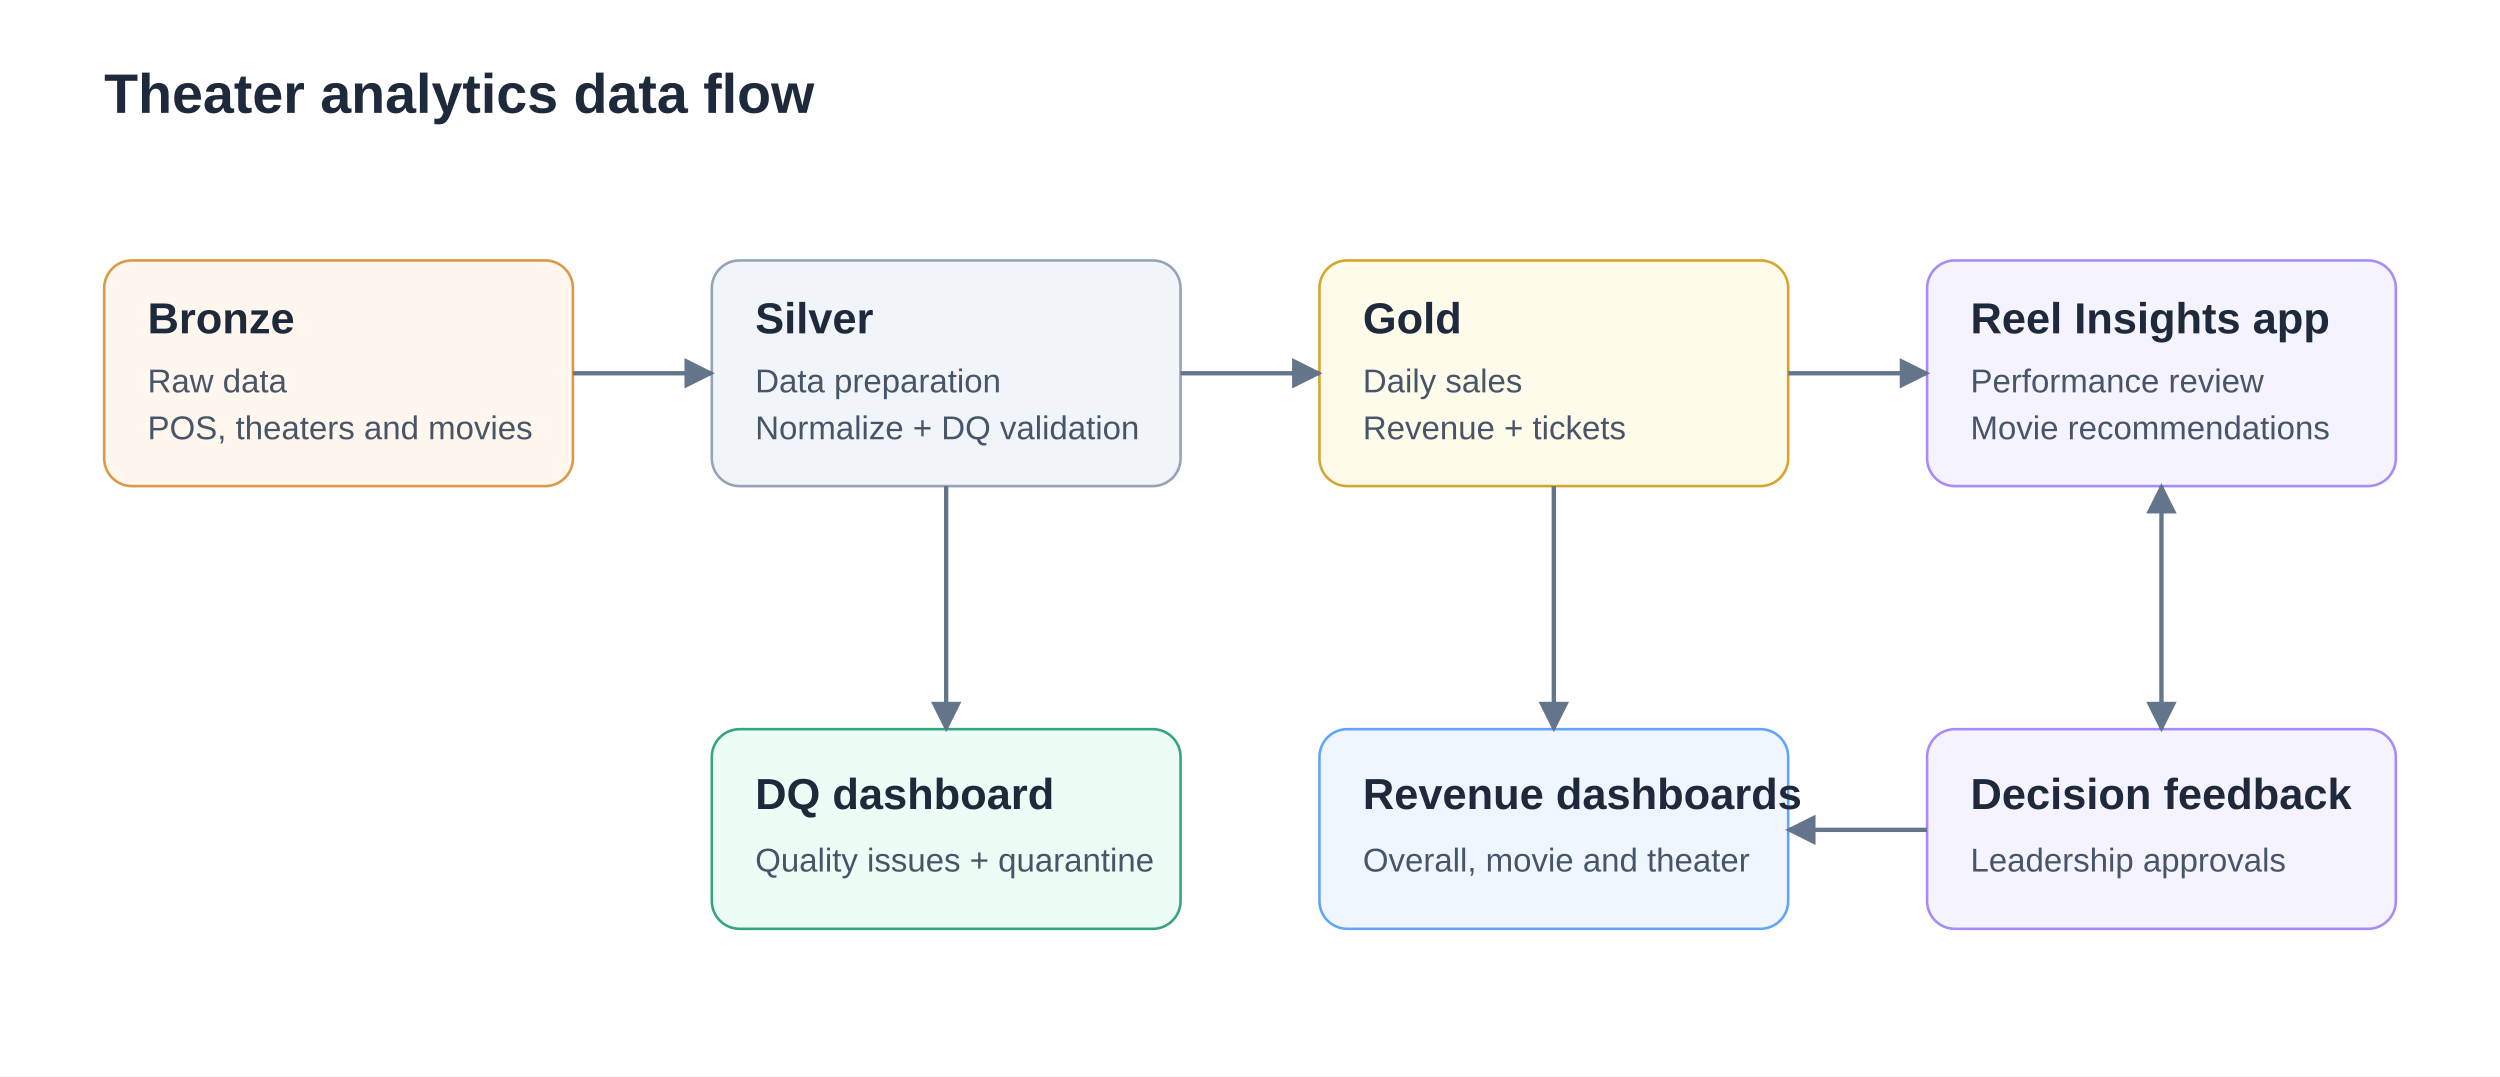
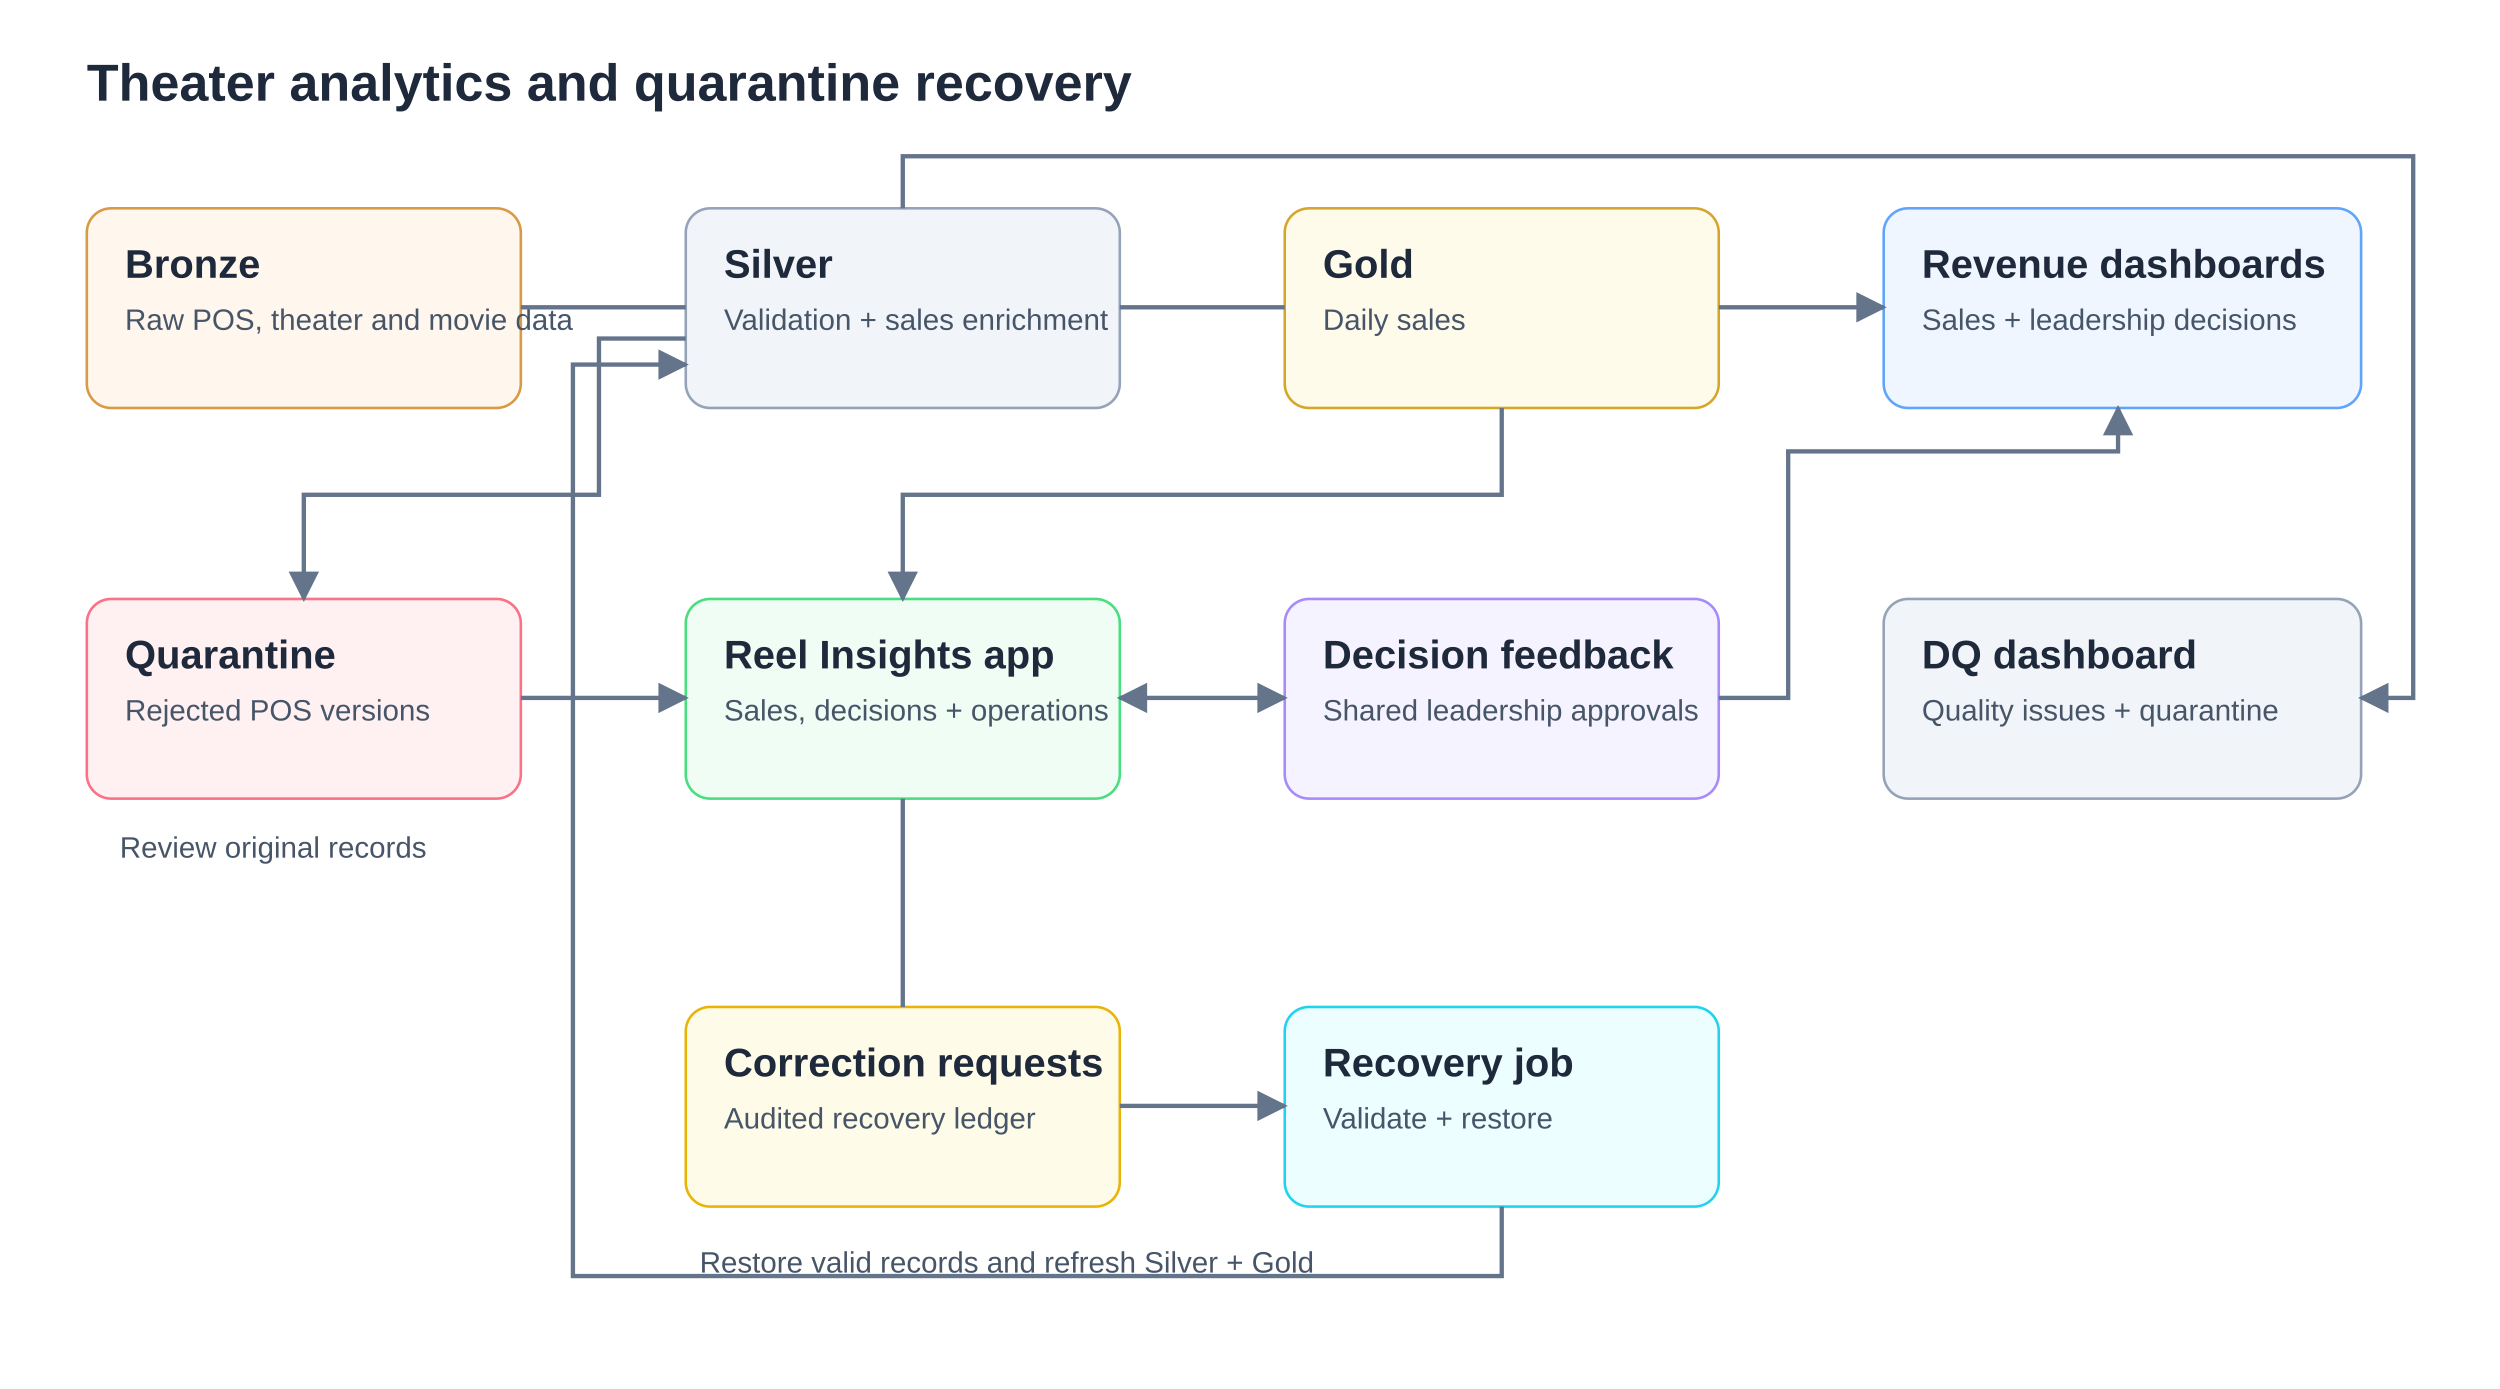
- <svg xmlns="http://www.w3.org/2000/svg" width="1440" height="620" viewBox="0 0 1440 620" style="max-width:100%;height:auto" role="img" aria-labelledby="title description">
+ <svg xmlns="http://www.w3.org/2000/svg" width="1440" height="800" viewBox="0 0 1440 800" role="img" aria-labelledby="title description">
  <defs>
    <marker id="arrow" viewBox="0 0 10 10" refX="9" refY="5" markerWidth="7" markerHeight="7" orient="auto-start-reverse">
-       <path d="M 0 0 L 10 5 L 0 10 z" fill="#64748b" />
+       <path d="M0 0 L10 5 L0 10 Z" fill="#64748b" />
    </marker>
    <style>
      text { font-family: "Segoe UI", Arial, sans-serif; fill: #1e293b; }
-       .title { font-size: 32px; font-weight: 700; }
-       .heading { font-size: 25px; font-weight: 700; }
-       .detail { font-size: 19px; fill: #475569; }
-       .box { stroke-width: 1.5; rx: 16; }
+       .title { font-size: 30px; font-weight: 700; }
+       .heading { font-size: 23px; font-weight: 700; }
+       .detail { font-size: 17px; fill: #475569; }
+       .box { stroke-width: 1.5; rx: 14; }
      .flow { fill: none; stroke: #64748b; stroke-width: 2.5; marker-end: url(#arrow); }
    </style>
  </defs>
-   <rect width="1440" height="620" fill="#ffffff" />
-   <text x="60" y="65" class="title">Theater analytics data flow</text>
-   <g id="bronze">
-     <rect x="60" y="150" width="270" height="130" class="box" fill="#fff7ed" stroke="#d99a45" />
-     <text x="85" y="192" class="heading">Bronze</text>
-     <text x="85" y="226" class="detail">Raw data</text>
-     <text x="85" y="253" class="detail">POS, theaters and movies</text>
+   <rect width="1440" height="800" fill="#ffffff" />
+   <text x="50" y="58" class="title">Theater analytics and quarantine recovery</text>
+   <g>
+     <rect x="50" y="120" width="250" height="115" class="box" fill="#fff7ed" stroke="#d99a45" />
+     <text x="72" y="160" class="heading">Bronze</text>
+     <text x="72" y="190" class="detail">Raw POS, theater and movie data</text>
+     <rect x="395" y="120" width="250" height="115" class="box" fill="#f1f5f9" stroke="#94a3b8" />
+     <text x="417" y="160" class="heading">Silver</text>
+     <text x="417" y="190" class="detail">Validation + sales enrichment</text>
+     <rect x="740" y="120" width="250" height="115" class="box" fill="#fffbeb" stroke="#d4a72c" />
+     <text x="762" y="160" class="heading">Gold</text>
+     <text x="762" y="190" class="detail">Daily sales</text>
+     <rect x="1085" y="120" width="275" height="115" class="box" fill="#eff6ff" stroke="#60a5fa" />
+     <text x="1107" y="160" class="heading">Revenue dashboards</text>
+     <text x="1107" y="190" class="detail">Sales + leadership decisions</text>
+     <rect x="50" y="345" width="250" height="115" class="box" fill="#fff1f2" stroke="#fb7185" />
+     <text x="72" y="385" class="heading">Quarantine</text>
+     <text x="72" y="415" class="detail">Rejected POS versions</text>
+     <rect x="395" y="345" width="250" height="115" class="box" fill="#f0fdf4" stroke="#4ade80" />
+     <text x="417" y="385" class="heading">Reel Insights app</text>
+     <text x="417" y="415" class="detail">Sales, decisions + operations</text>
+     <rect x="740" y="345" width="250" height="115" class="box" fill="#f5f3ff" stroke="#a78bfa" />
+     <text x="762" y="385" class="heading">Decision feedback</text>
+     <text x="762" y="415" class="detail">Shared leadership approvals</text>
+     <rect x="1085" y="345" width="275" height="115" class="box" fill="#f1f5f9" stroke="#94a3b8" />
+     <text x="1107" y="385" class="heading">DQ dashboard</text>
+     <text x="1107" y="415" class="detail">Quality issues + quarantine</text>
+     <rect x="395" y="580" width="250" height="115" class="box" fill="#fefce8" stroke="#eab308" />
+     <text x="417" y="620" class="heading">Correction requests</text>
+     <text x="417" y="650" class="detail">Audited recovery ledger</text>
+     <rect x="740" y="580" width="250" height="115" class="box" fill="#ecfeff" stroke="#22d3ee" />
+     <text x="762" y="620" class="heading">Recovery job</text>
+     <text x="762" y="650" class="detail">Validate + restore</text>
  </g>
-   <g id="silver">
-     <rect x="410" y="150" width="270" height="130" class="box" fill="#f1f5f9" stroke="#94a3b8" />
-     <text x="435" y="192" class="heading">Silver</text>
-     <text x="435" y="226" class="detail">Data preparation</text>
-     <text x="435" y="253" class="detail">Normalize + DQ validation</text>
-   </g>
-   <g id="gold">
-     <rect x="760" y="150" width="270" height="130" class="box" fill="#fffbeb" stroke="#d4a72c" />
-     <text x="785" y="192" class="heading">Gold</text>
-     <text x="785" y="226" class="detail">Daily sales</text>
-     <text x="785" y="253" class="detail">Revenue + tickets</text>
-   </g>
-   <g id="app">
-     <rect x="1110" y="150" width="270" height="130" class="box" fill="#f5f3ff" stroke="#a78bfa" />
-     <text x="1135" y="192" class="heading">Reel Insights app</text>
-     <text x="1135" y="226" class="detail">Performance review</text>
-     <text x="1135" y="253" class="detail">Movie recommendations</text>
-   </g>
-   <path d="M 330 215 H 410" class="flow" />
-   <path d="M 680 215 H 760" class="flow" />
-   <path d="M 1030 215 H 1110" class="flow" />
-   <g id="dq-dashboard">
-     <rect x="410" y="420" width="270" height="115" class="box" fill="#ecfdf5" stroke="#34a580" />
-     <text x="435" y="466" class="heading">DQ dashboard</text>
-     <text x="435" y="502" class="detail">Quality issues + quarantine</text>
-   </g>
-   <g id="revenue-dashboard">
-     <rect x="760" y="420" width="270" height="115" class="box" fill="#eff6ff" stroke="#60a5fa" />
-     <text x="785" y="466" class="heading">Revenue dashboards</text>
-     <text x="785" y="502" class="detail">Overall, movie and theater</text>
-   </g>
-   <g id="feedback">
-     <rect x="1110" y="420" width="270" height="115" class="box" fill="#f5f3ff" stroke="#a78bfa" />
-     <text x="1135" y="466" class="heading">Decision feedback</text>
-     <text x="1135" y="502" class="detail">Leadership approvals</text>
-   </g>
-   <path d="M 545 280 V 420" class="flow" />
-   <path d="M 895 280 V 420" class="flow" />
-   <path d="M 1245 280 V 420" class="flow" marker-start="url(#arrow)" />
-   <path d="M 1110 478 H 1030" class="flow" />
+   <path class="flow" d="M300 177 H395 M645 177 H740 M990 177 H1085" />
+   <path class="flow" d="M865 235 V285 H520 V345" />
+   <path class="flow" d="M395 195 H345 V285 H175 V345" />
+   <path class="flow" d="M300 402 H395" />
+   <path class="flow" marker-start="url(#arrow)" d="M645 402 H740" />
+   <path class="flow" d="M990 402 H1030 V260 H1220 V235" />
+   <path class="flow" d="M520 120 V90 H1390 V402 H1360" />
+   <path class="flow" d="M520 460 V580 M645 637 H740" />
+   <path class="flow" d="M865 695 V735 H330 V210 H395" />
+   <text x="69" y="494" class="detail">Review original records</text>
+   <text x="403" y="733" class="detail">Restore valid records and refresh Silver + Gold</text>
</svg>
